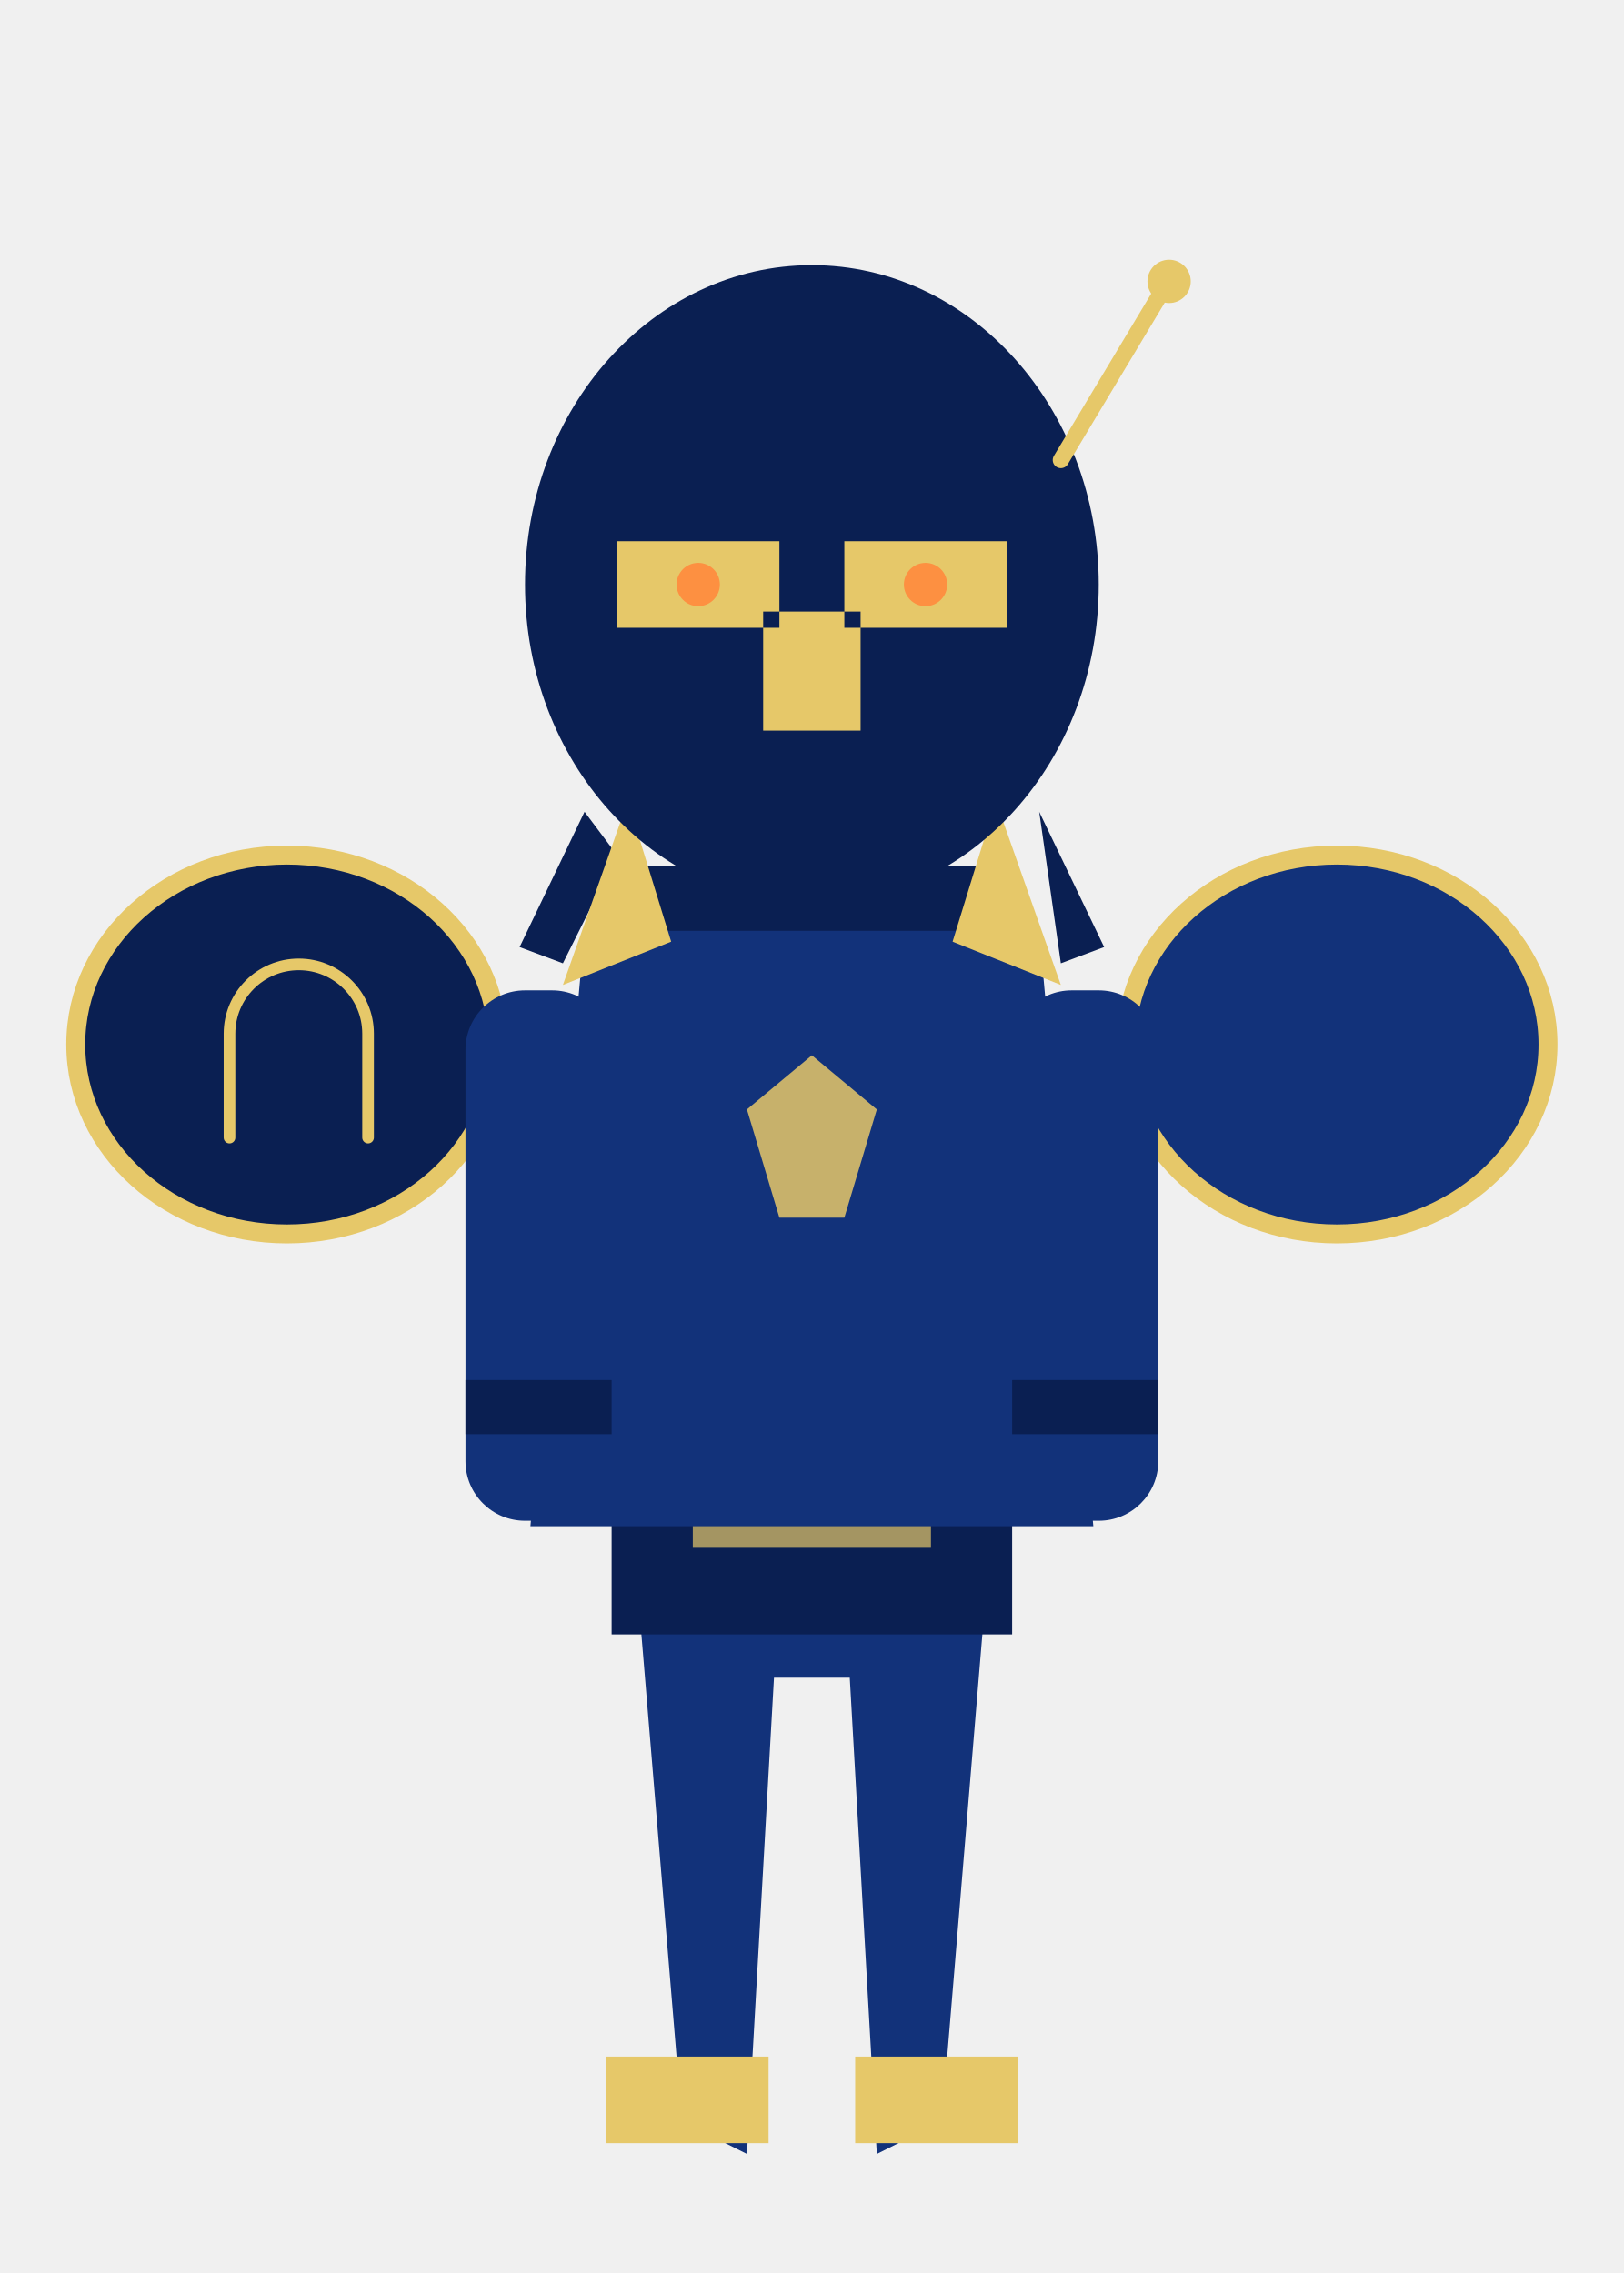
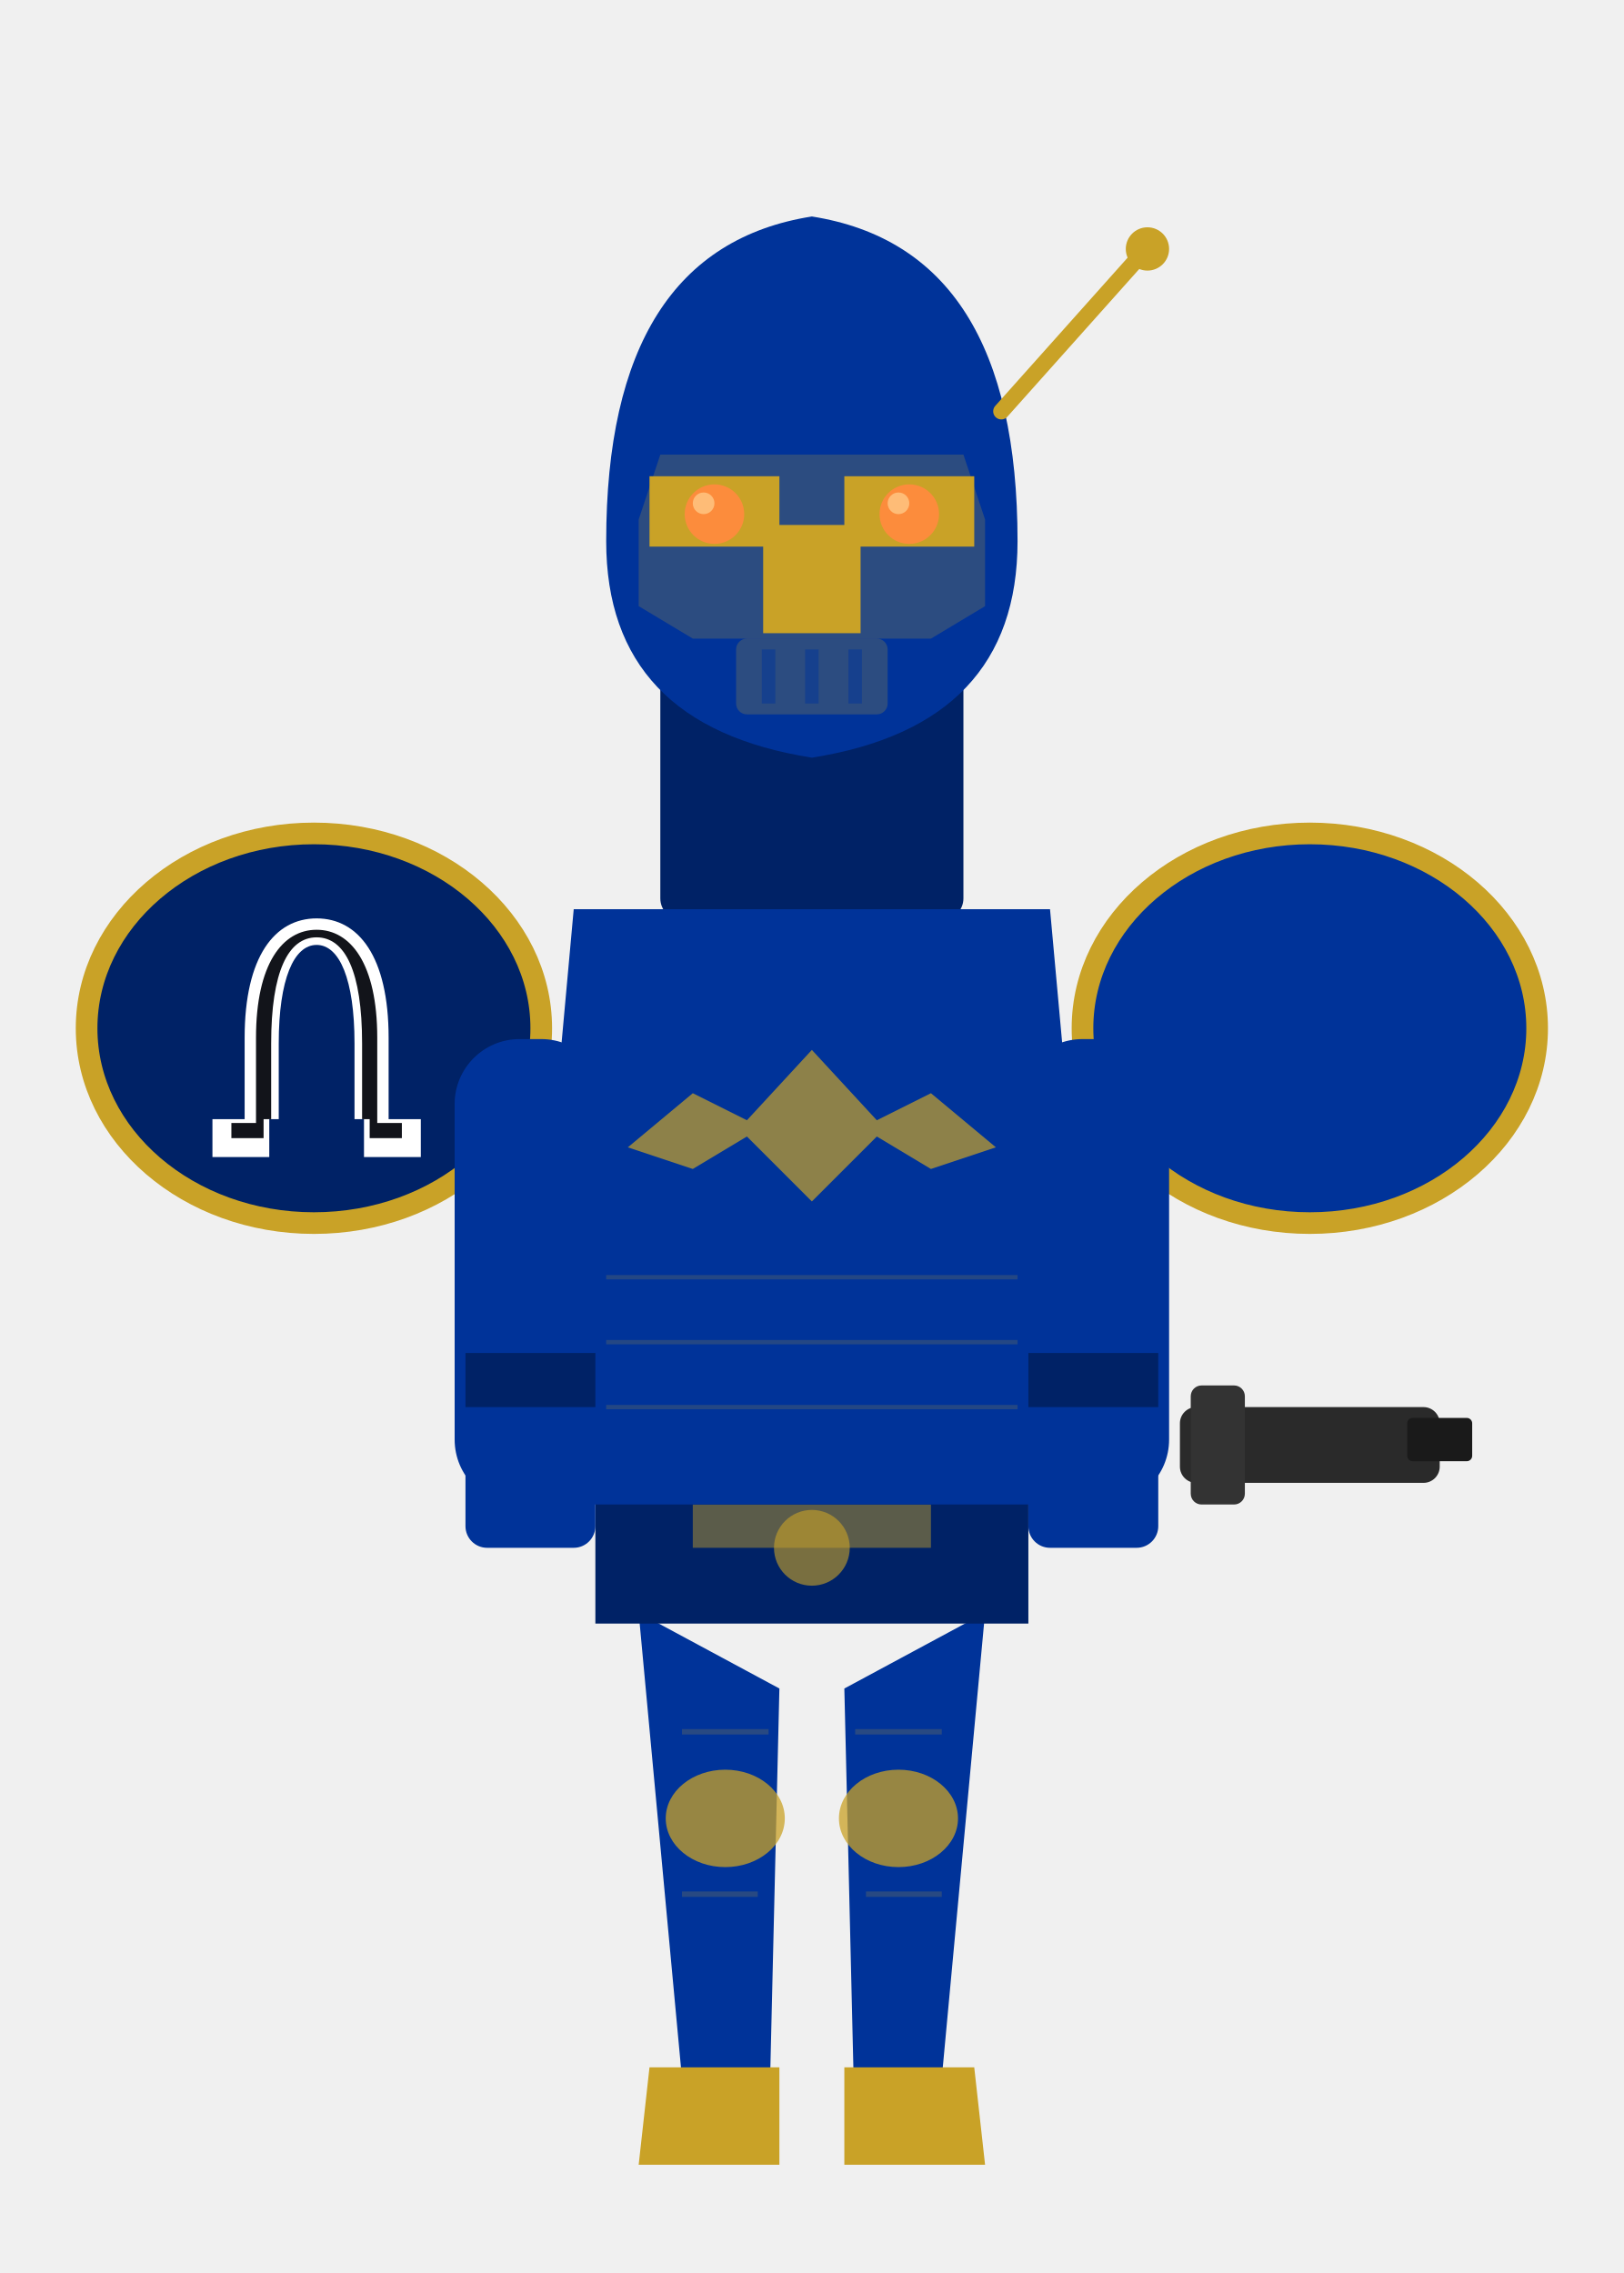
<svg xmlns="http://www.w3.org/2000/svg" viewBox="0 0 300 420">
-   <rect x="112" y="160" width="76" height="30" fill="#0a1f52" />
-   <path d="M108,150 L96,175 L104,178 L114,158 Z" fill="#0a1f52" />
-   <path d="M192,150 L204,175 L196,178 Z" fill="#0a1f52" />
-   <polygon points="118,296 126,392 138,398 143,310 157,310 162,398 174,392 182,296" fill="#12327a" />
-   <rect x="112" y="380" width="30" height="16" fill="#e6c869" />
-   <rect x="158" y="380" width="30" height="16" fill="#e6c869" />
-   <rect x="113" y="274" width="74" height="28" fill="#0a1f52" />
-   <rect x="128" y="278" width="44" height="8" fill="#e6c869" opacity="0.7" />
-   <path d="M108,172 L98,282 L202,282 L192,172 Z" fill="#12327a" />
-   <path d="M138,205 L150,195 L162,205 L156,225 L144,225 Z" fill="#e6c869" opacity="0.85" />
-   <polygon points="116,148 104,182 124,174" fill="#e6c869" />
-   <polygon points="184,148 196,182 176,174" fill="#e6c869" />
-   <ellipse cx="53" cy="193" rx="39" ry="35" fill="#0a1f52" stroke="#e6c869" stroke-width="3.5" />
-   <g transform="translate(20,159) scale(0.32)">
-     <path d="M70,160 L70,100 A40,40 0 1 1 150,100 L150,160" fill="none" stroke="#e6c869" stroke-width="6.72" stroke-linecap="round" stroke-linejoin="round" />
+   <rect x="122" y="80" width="56" height="90" rx="4" fill="#002266" />
+   <rect x="126" y="84" width="48" height="10" rx="2" fill="#c9a227" opacity="0.3" />
+   <rect x="126" y="118" width="48" height="10" rx="2" fill="#c9a227" opacity="0.3" />
+   <circle cx="138" cy="75" r="7" fill="#002266" stroke="#c9a227" stroke-width="1.5" />
+   <circle cx="162" cy="75" r="7" fill="#002266" stroke="#c9a227" stroke-width="1.5" />
+   <line x1="134" y1="98" x2="134" y2="114" stroke="#c9a227" stroke-width="1.5" opacity="0.25" />
+   <line x1="150" y1="98" x2="150" y2="114" stroke="#c9a227" stroke-width="1.5" opacity="0.25" />
+   <line x1="166" y1="98" x2="166" y2="114" stroke="#c9a227" stroke-width="1.5" opacity="0.25" />
+   <rect x="126" y="148" width="48" height="22" rx="4" fill="#002266" />
+   <path d="M118,298 L126,384 L142,396 L144,312 Z" fill="#003399" />
+   <path d="M182,298 L174,384 L158,396 L156,312 Z" fill="#003399" />
+   <path d="M126,320 L142,320" stroke="#c9a227" stroke-width="1" opacity="0.2" />
+   <path d="M158,320 L174,320" stroke="#c9a227" stroke-width="1" opacity="0.2" />
+   <path d="M126,350 L140,350" stroke="#c9a227" stroke-width="1" opacity="0.2" />
+   <path d="M160,350 L174,350" stroke="#c9a227" stroke-width="1" opacity="0.2" />
+   <ellipse cx="134" cy="336" rx="11" ry="9" fill="#c9a227" opacity="0.75" />
+   <ellipse cx="166" cy="336" rx="11" ry="9" fill="#c9a227" opacity="0.75" />
+   <path d="M120,382 L144,382 L144,400 L118,400 Z" fill="#c9a227" />
+   <path d="M156,382 L180,382 L182,400 L156,400 Z" fill="#c9a227" />
+   <rect x="110" y="274" width="80" height="26" fill="#002266" />
+   <rect x="128" y="278" width="44" height="8" fill="#c9a227" opacity="0.45" />
+   <path d="M143,286 a7,7 0 1 0 14,0 a7,7 0 1 0 -14,0 Z" fill="#c9a227" opacity="0.6" />
+   <path d="M106,168 L96,278 L204,278 L194,168 Z" fill="#003399" />
+   <path d="M116,212 L128,202 L138,207 L150,194 L162,207 L172,202 L184,212 L172,216 L162,210 L150,222 L138,210 L128,216 Z" fill="#c9a227" opacity="0.7" />
+   <line x1="104" y1="236" x2="196" y2="236" stroke="#c9a227" stroke-width="0.8" opacity="0.18" />
+   <line x1="102" y1="248" x2="198" y2="248" stroke="#c9a227" stroke-width="0.8" opacity="0.18" />
+   <line x1="100" y1="260" x2="200" y2="260" stroke="#c9a227" stroke-width="0.8" opacity="0.18" />
+   <path d="M16,192 Q58,220 100,192" fill="none" stroke="#c9a227" stroke-width="2.5" opacity="0.4" />
+   <path d="M200,192 Q242,220 284,192" fill="none" stroke="#c9a227" stroke-width="2.5" opacity="0.4" />
+   <ellipse cx="58" cy="190" rx="42" ry="36" fill="#002266" stroke="#c9a227" stroke-width="4" />
+   <g transform="translate(20,155) scale(0.35)">
+     <path d="M55,168 L55,148 L72,148 L72,105 C72,62 88,42 110,42 C132,42 148,62 148,105 L148,148 L165,148 L165,168 L135,168 L135,148 L130,148 L130,108 C130,74 122,56 110,56 C98,56 90,74 90,108 L90,148 L85,148 L85,168 Z" fill="#ffffff" stroke="none" stroke-width="0" stroke-linecap="round" stroke-linejoin="round" />
+     <path d="M65,158 L65,150 L78,150 L78,105 C78,66 92,48 110,48 C128,48 142,66 142,105 L142,150 L155,150 L155,158 L138,158 L138,148 L134,148 L134,108 C134,70 125,52 110,52 C95,52 86,70 86,108 L86,148 L82,148 L82,158 Z" fill="#12141a" stroke="none" stroke-width="0" stroke-linecap="round" stroke-linejoin="round" />
  </g>
-   <ellipse cx="247" cy="193" rx="39" ry="35" fill="#12327a" stroke="#e6c869" stroke-width="3.5" />
-   <rect x="86" y="183" width="27" height="98" rx="11" fill="#12327a" />
-   <rect x="187" y="183" width="27" height="98" rx="11" fill="#12327a" />
-   <rect x="86" y="255" width="27" height="10" fill="#0a1f52" />
-   <rect x="187" y="255" width="27" height="10" fill="#0a1f52" />
-   <ellipse cx="150" cy="108" rx="53" ry="59" fill="#0a1f52" />
-   <path d="M114,100 h30 v16 h-30 z M156,100 h30 v16 h-30 z M141,113 v22 h18 v-22 z" fill="#e6c869" />
-   <circle cx="129" cy="108" r="4" fill="#ff8a3d" opacity="0.9" />
-   <circle cx="171" cy="108" r="4" fill="#ff8a3d" opacity="0.9" />
-   <line x1="196" y1="85" x2="214" y2="55" stroke="#e6c869" stroke-width="3" stroke-linecap="round" />
-   <circle cx="216" cy="52" r="4" fill="#e6c869" />
+   <ellipse cx="242" cy="190" rx="42" ry="36" fill="#003399" stroke="#c9a227" stroke-width="4" />
+   <rect x="84" y="192" width="28" height="86" rx="12" fill="#003399" />
+   <rect x="86" y="250" width="24" height="10" fill="#002266" />
+   <rect x="86" y="268" width="24" height="18" rx="4" fill="#003399" />
+   <rect x="188" y="192" width="28" height="86" rx="12" fill="#003399" />
+   <rect x="190" y="250" width="24" height="10" fill="#002266" />
+   <rect x="190" y="268" width="24" height="18" rx="4" fill="#003399" />
+   <rect x="218" y="260" width="48" height="14" rx="3" fill="#2a2a2a" />
+   <rect x="220" y="256" width="10" height="22" rx="2" fill="#333" />
+   <rect x="260" y="262" width="12" height="8" rx="1" fill="#1a1a1a" />
+   <path d="M112,100 Q112,46 150,40 Q188,46 188,100 Q188,134 150,140 Q112,134 112,100 Z" fill="#003399" />
+   <path d="M122,84 L178,84 L182,96 L182,112 L172,118 L128,118 L118,112 L118,96 Z" fill="#c9a227" opacity="0.22" />
+   <rect x="120" y="88" width="24" height="13" fill="#c9a227" />
+   <rect x="156" y="88" width="24" height="13" fill="#c9a227" />
+   <rect x="141" y="97" width="18" height="20" fill="#c9a227" />
+   <circle cx="132" cy="95" r="5.5" fill="#ff8a3d" opacity="0.95" />
+   <circle cx="168" cy="95" r="5.5" fill="#ff8a3d" opacity="0.95" />
+   <circle cx="130" cy="93" r="2" fill="#ffd090" opacity="0.7" />
+   <circle cx="166" cy="93" r="2" fill="#ffd090" opacity="0.7" />
+   <rect x="136" y="118" width="28" height="14" rx="2" fill="#c9a227" opacity="0.22" />
+   <line x1="142" y1="120" x2="142" y2="130" stroke="#003399" stroke-width="2.5" opacity="0.5" />
+   <line x1="150" y1="120" x2="150" y2="130" stroke="#003399" stroke-width="2.5" opacity="0.5" />
+   <line x1="158" y1="120" x2="158" y2="130" stroke="#003399" stroke-width="2.5" opacity="0.5" />
+   <line x1="185" y1="76" x2="210" y2="48" stroke="#c9a227" stroke-width="3" stroke-linecap="round" />
+   <circle cx="212" cy="46" r="4" fill="#c9a227" />
</svg>
